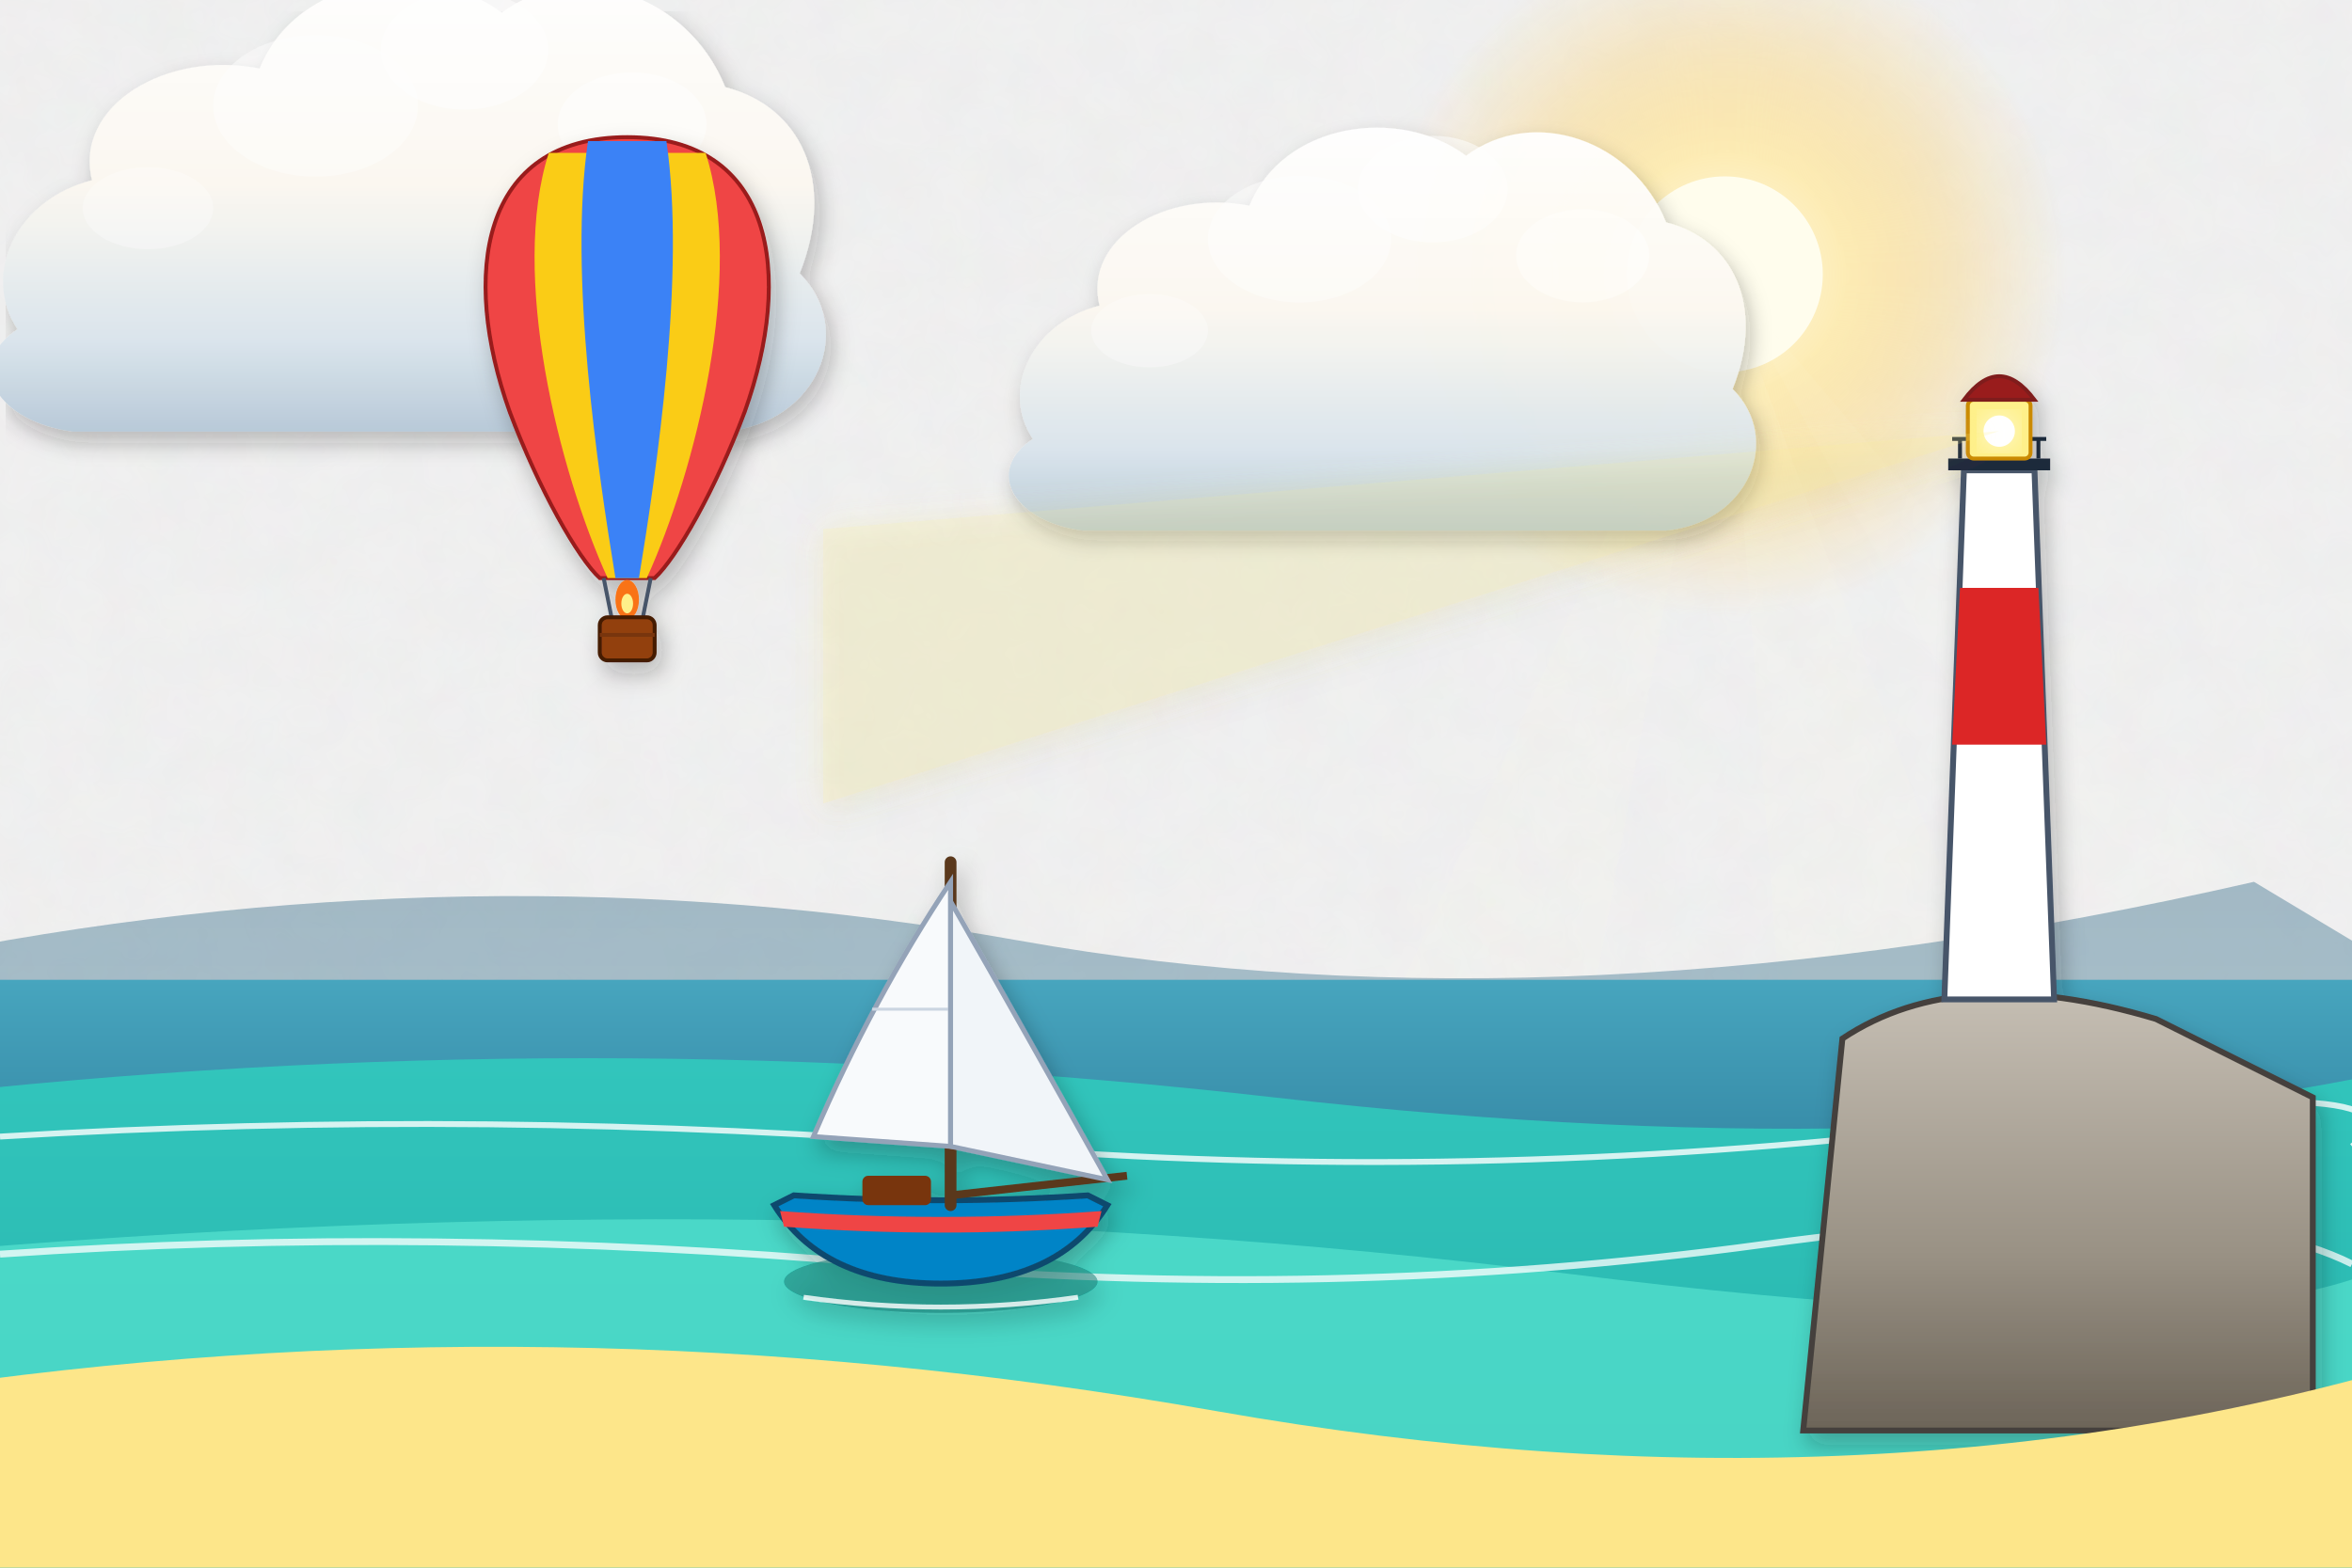
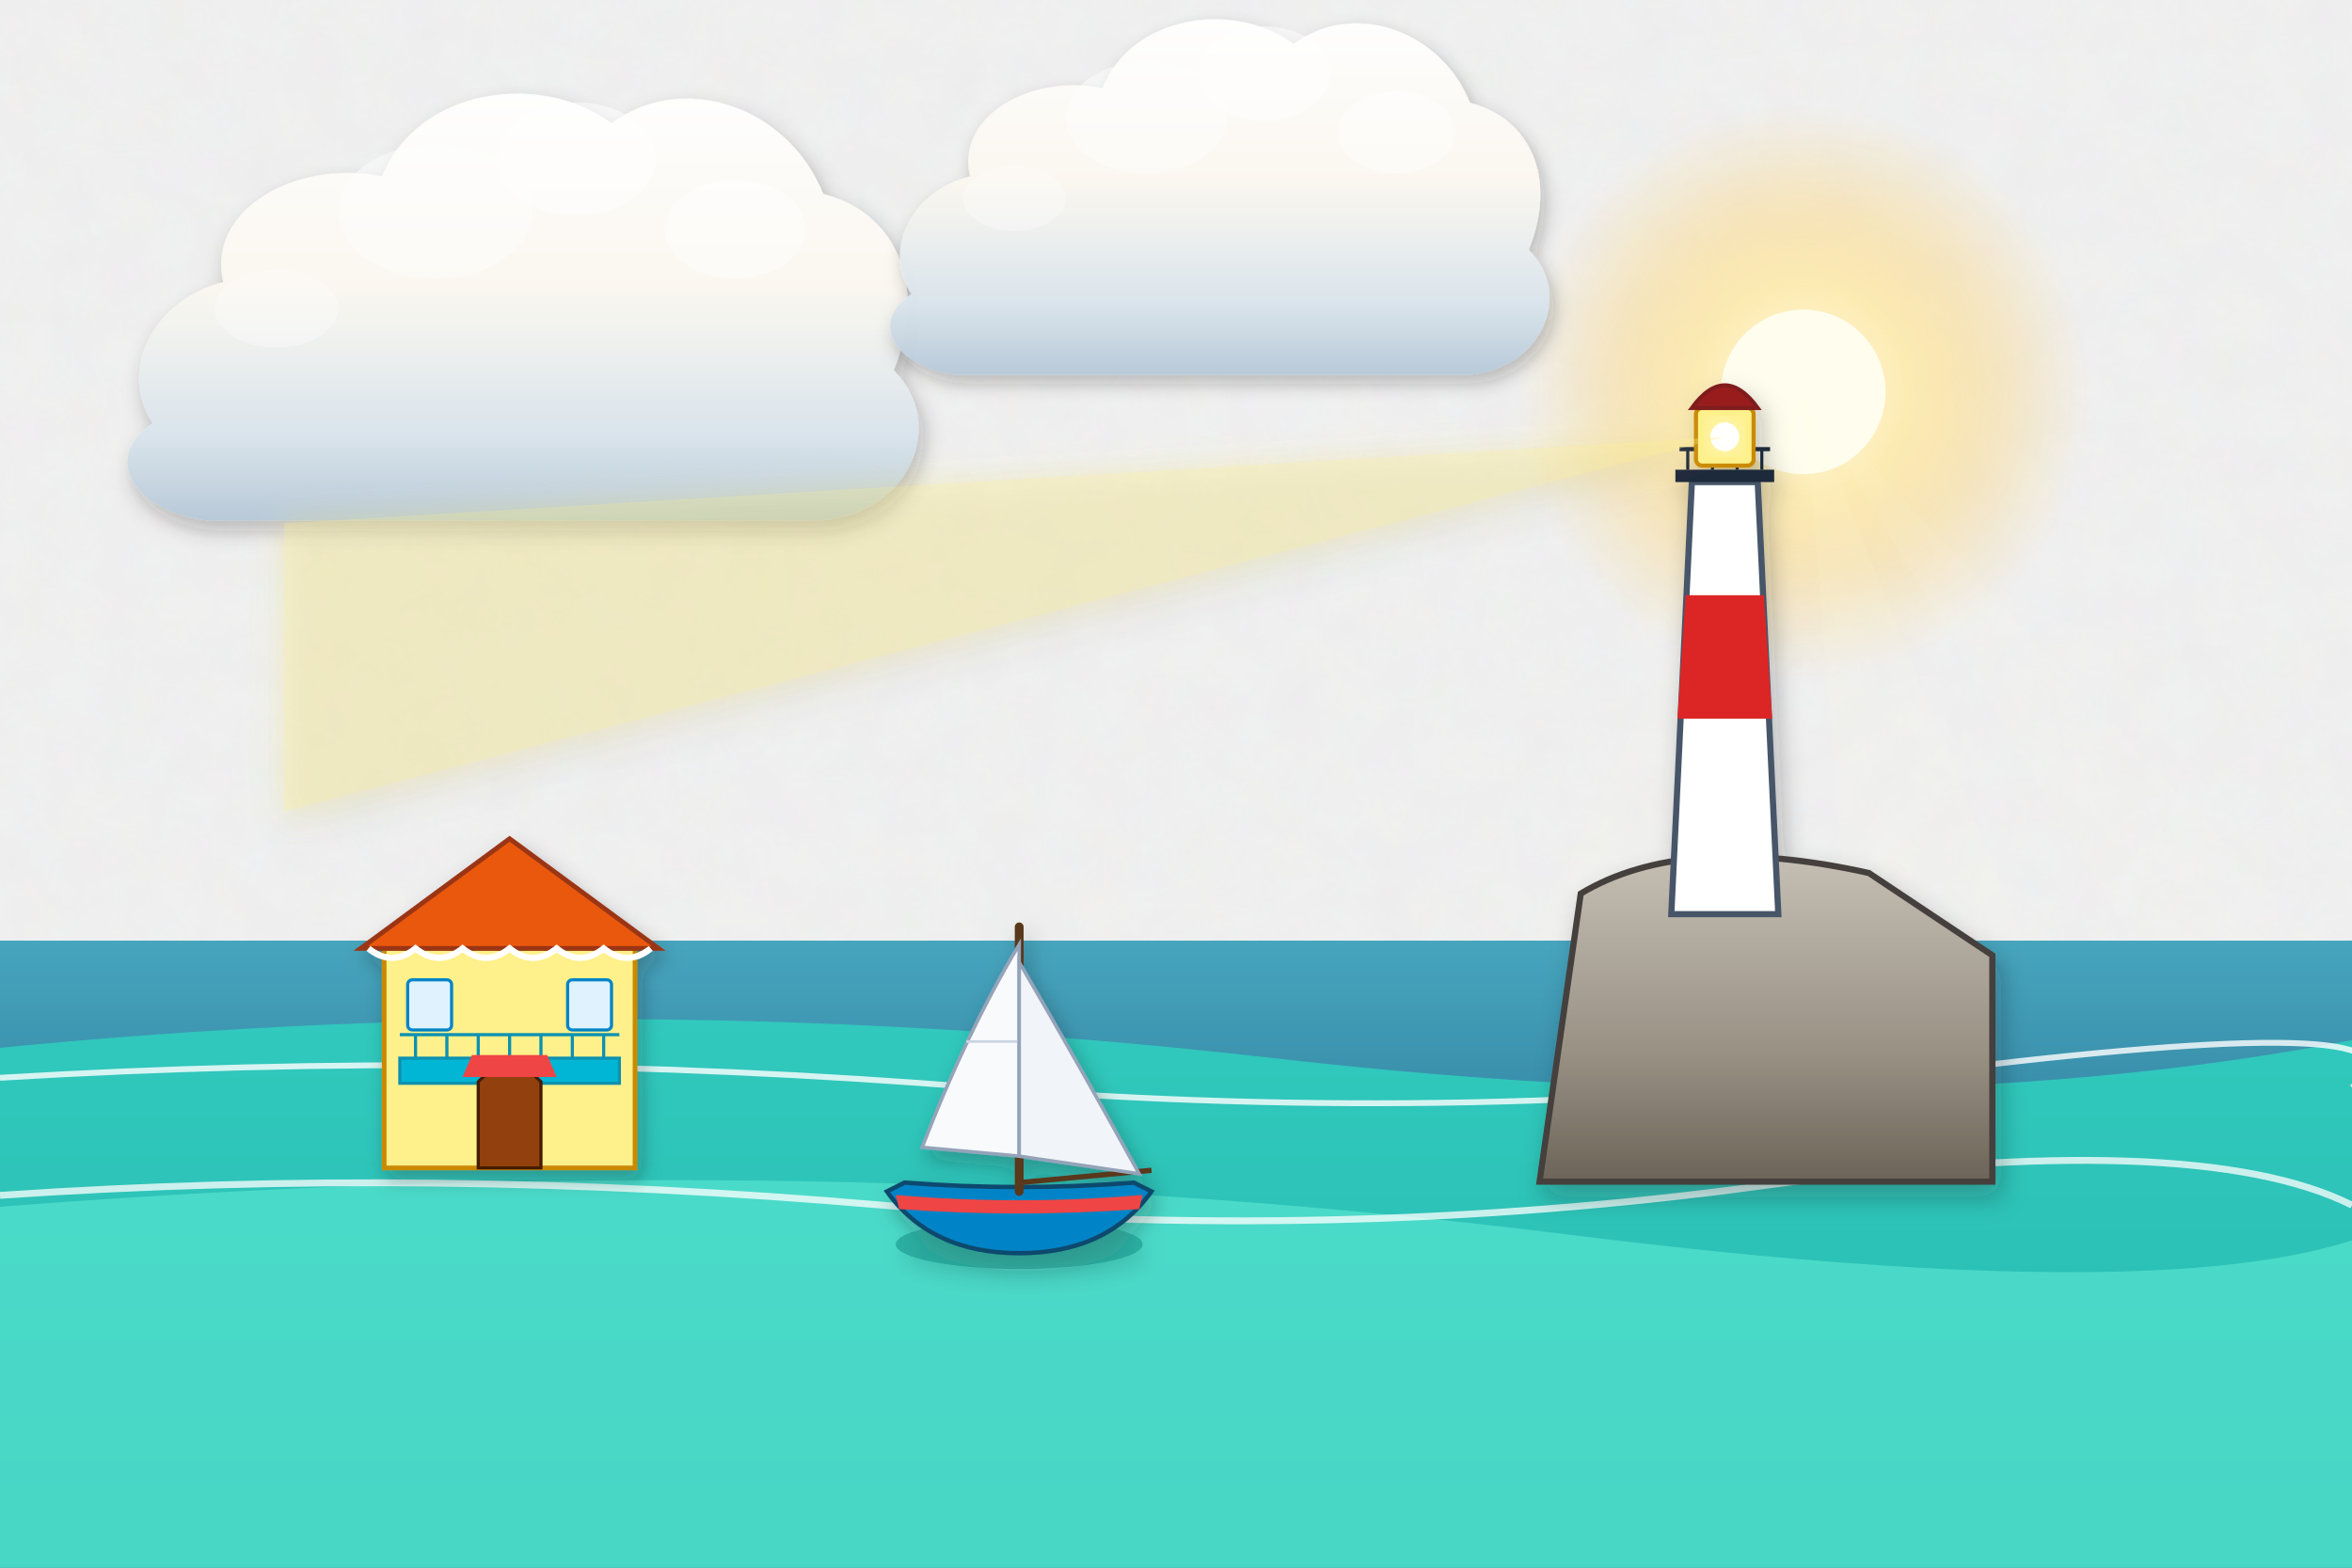
<svg xmlns="http://www.w3.org/2000/svg" viewBox="0 0 1200 800" width="1200" height="800">
  <defs>
    <filter id="ghibliPaper" x="0%" y="0%" width="100%" height="100%">
      <feTurbulence type="fractalNoise" baseFrequency="0.04" numOctaves="3" result="noise" seed="42" />
      <feColorMatrix type="matrix" values="1 0 0 0 0  0 1 0 0 0  0 0 1 0 0  0 0 0 0.035 0" in="noise" result="coloredNoise" />
      <feComposite operator="in" in2="SourceGraphic" />
    </filter>
    <filter id="softGlow" x="-20%" y="-20%" width="140%" height="140%">
      <feGaussianBlur stdDeviation="8" result="blur" />
      <feComposite in="SourceGraphic" in2="blur" operator="over" />
    </filter>
    <filter id="dropShadow" x="-20%" y="-20%" width="140%" height="140%">
      <feDropShadow dx="3" dy="6" stdDeviation="6" flood-color="#141e28" flood-opacity="0.28" />
    </filter>
    <linearGradient id="skyDay" x1="0" y1="0" x2="0" y2="1">
      <stop offset="0%" stop-color="#236ca7" />
      <stop offset="35%" stop-color="#5fa3d6" />
      <stop offset="70%" stop-color="#b8e1f2" />
      <stop offset="100%" stop-color="#fdf3dc" />
    </linearGradient>
    <linearGradient id="skySunset" x1="0" y1="0" x2="0" y2="1">
      <stop offset="0%" stop-color="#31396b" />
      <stop offset="35%" stop-color="#73507b" />
      <stop offset="65%" stop-color="#cb6b5c" />
      <stop offset="85%" stop-color="#f29e5a" />
      <stop offset="100%" stop-color="#fedaa2" />
    </linearGradient>
    <linearGradient id="skyDusk" x1="0" y1="0" x2="0" y2="1">
      <stop offset="0%" stop-color="#121832" />
      <stop offset="40%" stop-color="#262f56" />
      <stop offset="70%" stop-color="#4e3d64" />
      <stop offset="90%" stop-color="#915264" />
      <stop offset="100%" stop-color="#d6846c" />
    </linearGradient>
    <linearGradient id="cloudBodyDay" x1="0" y1="0" x2="0" y2="1">
      <stop offset="0%" stop-color="#ffffff" />
      <stop offset="45%" stop-color="#fcf8f0" />
      <stop offset="80%" stop-color="#d9e4ec" />
      <stop offset="100%" stop-color="#b6c8d7" />
    </linearGradient>
    <linearGradient id="cloudBodySunset" x1="0" y1="0" x2="0" y2="1">
      <stop offset="0%" stop-color="#fff5e6" />
      <stop offset="40%" stop-color="#fbd0a5" />
      <stop offset="75%" stop-color="#cf8ca0" />
      <stop offset="100%" stop-color="#7e607c" />
    </linearGradient>
    <radialGradient id="sunGlowDay" cx="50%" cy="50%" r="50%">
      <stop offset="0%" stop-color="#fffced" stop-opacity="1" />
      <stop offset="35%" stop-color="#ffebaa" stop-opacity="0.85" />
      <stop offset="70%" stop-color="#ffd573" stop-opacity="0.35" />
      <stop offset="100%" stop-color="#ffd573" stop-opacity="0" />
    </radialGradient>
    <radialGradient id="sunGlowSunset" cx="50%" cy="50%" r="50%">
      <stop offset="0%" stop-color="#fff8db" stop-opacity="1" />
      <stop offset="30%" stop-color="#ffb753" stop-opacity="0.9" />
      <stop offset="65%" stop-color="#f46e45" stop-opacity="0.4" />
      <stop offset="100%" stop-color="#e04a43" stop-opacity="0" />
    </radialGradient>
    <linearGradient id="hillDistant" x1="0" y1="0" x2="0" y2="1">
      <stop offset="0%" stop-color="#6e94a8" />
      <stop offset="100%" stop-color="#93b9c7" />
    </linearGradient>
    <linearGradient id="hillMid" x1="0" y1="0" x2="0" y2="1">
      <stop offset="0%" stop-color="#4a7c4f" />
      <stop offset="50%" stop-color="#3c6a40" />
      <stop offset="100%" stop-color="#2d5231" />
    </linearGradient>
    <linearGradient id="hillNear" x1="0" y1="0" x2="0" y2="1">
      <stop offset="0%" stop-color="#699e4c" />
      <stop offset="60%" stop-color="#4c7e33" />
      <stop offset="100%" stop-color="#2f5720" />
    </linearGradient>
    <linearGradient id="woodTone" x1="0" y1="0" x2="0" y2="1">
      <stop offset="0%" stop-color="#9c6d48" />
      <stop offset="50%" stop-color="#784f30" />
      <stop offset="100%" stop-color="#55341c" />
    </linearGradient>
    <linearGradient id="brassTone" x1="0" y1="0" x2="1" y2="1">
      <stop offset="0%" stop-color="#ffe699" />
      <stop offset="35%" stop-color="#d9a536" />
      <stop offset="70%" stop-color="#996c14" />
      <stop offset="100%" stop-color="#5e4007" />
    </linearGradient>
    <linearGradient id="stoneTone" x1="0" y1="0" x2="0" y2="1">
      <stop offset="0%" stop-color="#c5beb3" />
      <stop offset="60%" stop-color="#999184" />
      <stop offset="100%" stop-color="#6c6458" />
    </linearGradient>
    <linearGradient id="waterTone" x1="0" y1="0" x2="0" y2="1">
      <stop offset="0%" stop-color="#47a5be" />
      <stop offset="50%" stop-color="#2a7796" />
      <stop offset="100%" stop-color="#144d6a" />
    </linearGradient>
  </defs>
-   <rect width="1200" height="800" fill="url(#skyDay)" filter="url(#ghibliPaper)" />
+   <rect width="1200" height="800" fill="url(#skyDusk)" filter="url(#ghibliPaper)" />
  <g>
-     <circle cx="880" cy="140" r="175" fill="url(#sunGlowDay)" />
-     <circle cx="880" cy="140" r="50" fill="#fffded" />
-     <polygon points="880,140 580,800 760,800" fill="#fffbe6" opacity="0.08" />
-     <polygon points="880,140 930,800 1120,800" fill="#fffbe6" opacity="0.08" />
-     <polygon points="880,140 1240,800 1440,800" fill="#fffbe6" opacity="0.06" />
+     <circle cx="920" cy="200" r="147" fill="url(#sunGlowDay)" />
+     <circle cx="920" cy="200" r="42" fill="#fffded" />
+     <polygon points="920,200 620,800 800,800" fill="#fffbe6" opacity="0.08" />
+     <polygon points="920,200 970,800 1160,800" fill="#fffbe6" opacity="0.08" />
+     <polygon points="920,200 1280,800 1480,800" fill="#fffbe6" opacity="0.06" />
  </g>
-   <g transform="translate(180, 130) scale(0.95)" opacity="0.95">
+   <g transform="translate(240, 180) scale(0.9)" opacity="0.95">
    <path d="M-180,40        C-200,10 -180,-30 -140,-40        C-150,-80 -100,-110 -50,-100        C-30,-150 40,-160 80,-130        C120,-160 180,-140 200,-90        C240,-80 260,-40 240,10        C270,40 250,90 200,95        L-150,95        C-190,90 -210,60 -180,40 Z" fill="url(#cloudBodyDay)" filter="url(#dropShadow)" />
    <ellipse cx="60" cy="-110" rx="45" ry="32" fill="#ffffff" opacity="0.55" />
    <ellipse cx="-20" cy="-80" rx="55" ry="38" fill="#ffffff" opacity="0.45" />
    <ellipse cx="150" cy="-70" rx="40" ry="28" fill="#ffffff" opacity="0.5" />
    <ellipse cx="-110" cy="-25" rx="35" ry="22" fill="#ffffff" opacity="0.35" />
  </g>
-   <g transform="translate(680, 190) scale(0.85)" opacity="0.95">
+   <g transform="translate(600, 120) scale(0.75)" opacity="0.95">
    <path d="M-180,40        C-200,10 -180,-30 -140,-40        C-150,-80 -100,-110 -50,-100        C-30,-150 40,-160 80,-130        C120,-160 180,-140 200,-90        C240,-80 260,-40 240,10        C270,40 250,90 200,95        L-150,95        C-190,90 -210,60 -180,40 Z" fill="url(#cloudBodyDay)" filter="url(#dropShadow)" />
    <ellipse cx="60" cy="-110" rx="45" ry="32" fill="#ffffff" opacity="0.55" />
    <ellipse cx="-20" cy="-80" rx="55" ry="38" fill="#ffffff" opacity="0.45" />
    <ellipse cx="150" cy="-70" rx="40" ry="28" fill="#ffffff" opacity="0.5" />
    <ellipse cx="-110" cy="-25" rx="35" ry="22" fill="#ffffff" opacity="0.35" />
  </g>
-   <g transform="translate(320, 190)" filter="url(#dropShadow)">
-     <path d="M0,-120        C-75,-120 -85,-50 -60,20        C-45,60 -25,95 -14,105        L14,105        C25,95 45,60 60,20        C85,-50 75,-120 0,-120 Z" fill="#ef4444" stroke="#991b1b" stroke-width="2" />
-     <path d="M-40,-112 C-60,-50 -35,50 -10,105 L10,105 C35,50 60,-50 40,-112 Z" fill="#facc15" />
-     <path d="M-20,-118 C-30,-50 -15,50 -6,105 L6,105 C15,50 30,-50 20,-118 Z" fill="#3b82f6" />
-     <line x1="-12" y1="105" x2="-8" y2="125" stroke="#475569" stroke-width="2" />
-     <line x1="12" y1="105" x2="8" y2="125" stroke="#475569" stroke-width="2" />
-     <ellipse cx="0" cy="116" rx="6" ry="10" fill="#f97316" />
-     <ellipse cx="0" cy="118" rx="3" ry="5" fill="#fef08a" />
-     <rect x="-14" y="125" width="28" height="22" rx="4" fill="#92400e" stroke="#451a03" stroke-width="2" />
-     <line x1="-14" y1="134" x2="14" y2="134" stroke="#78350f" stroke-width="2" />
+   <path d="M-50,480 L1250,480 L1250,800 L-50,800 Z" fill="url(#waterTone)" />
+   <path d="M-50,540 Q300,500 650,540 T1250,520 L1250,800 L-50,800 Z" fill="#2dd4bf" opacity="0.8" />
+   <path d="M-50,620 Q400,580 800,630 T1250,600 L1250,800 L-50,800 Z" fill="#5eead4" opacity="0.6" />
+   <path d="M0,550 Q250,535 500,555 T1000,545 T1200,555" stroke="#ffffff" stroke-width="3" fill="none" opacity="0.8" />
+   <path d="M0,610 Q220,595 450,615 T900,605 T1200,615" stroke="#ffffff" stroke-width="3.5" fill="none" opacity="0.75" />
+   <g transform="translate(880, 330) scale(1.05)" filter="url(#dropShadow)">
+     <path d="M-90,260 L-70,120 Q-20,90 70,110 L130,150 L130,260 Z" fill="url(#stoneTone)" stroke="#44403c" stroke-width="3" />
+     <polygon points="-26,130 -16,-80 16,-80 26,130" fill="#ffffff" stroke="#475569" stroke-width="3" />
+     <polygon points="-23,35 -19,-25 19,-25 23,35" fill="#dc2626" />
+     <rect x="-24" y="-86" width="48" height="6" fill="#1e293b" />
+     <line x1="-22" y1="-96" x2="22" y2="-96" stroke="#1e293b" stroke-width="2" />
+     <line x1="-18" y1="-96" x2="-18" y2="-86" stroke="#1e293b" stroke-width="1.5" />
+     <line x1="-6" y1="-96" x2="-6" y2="-86" stroke="#1e293b" stroke-width="1.5" />
+     <line x1="6" y1="-96" x2="6" y2="-86" stroke="#1e293b" stroke-width="1.5" />
+     <line x1="18" y1="-96" x2="18" y2="-86" stroke="#1e293b" stroke-width="1.5" />
+     <rect x="-14" y="-116" width="28" height="28" rx="3" fill="#fef08a" stroke="#ca8a04" stroke-width="2" />
+     <path d="M-16,-116 Q0,-138 16,-116 Z" fill="#991b1b" stroke="#7f1d1d" stroke-width="2" />
+     <circle cx="0" cy="-102" r="7" fill="#ffffff" filter="url(#softGlow)" />
+     <polygon points="0,-102 -700,-60 -700,80" fill="#fef08a" opacity="0.35" filter="url(#softGlow)" />
  </g>
-   <path d="M-50,490 Q240,430 520,480 T1150,450 L1250,510 L1250,800 L-50,800 Z" fill="url(#hillDistant)" opacity="0.6" />
-   <path d="M-50,500 L1250,500 L1250,800 L-50,800 Z" fill="url(#waterTone)" />
-   <path d="M-50,560 Q300,520 650,560 T1250,540 L1250,800 L-50,800 Z" fill="#2dd4bf" opacity="0.75" />
-   <path d="M-50,640 Q400,600 800,650 T1250,620 L1250,800 L-50,800 Z" fill="#5eead4" opacity="0.6" />
-   <path d="M0,580 Q250,565 500,585 T1000,575 T1200,585" stroke="#ffffff" stroke-width="3" fill="none" opacity="0.8" />
-   <path d="M0,640 Q220,625 450,645 T900,635 T1200,645" stroke="#ffffff" stroke-width="3.5" fill="none" opacity="0.75" />
-   <g transform="translate(1020, 310)" filter="url(#dropShadow)">
-     <path d="M-100,420 L-80,220 Q-20,180 80,210 L160,250 L160,420 Z" fill="url(#stoneTone)" stroke="#44403c" stroke-width="3" />
-     <polygon points="-28,200 -18,-70 18,-70 28,200" fill="#ffffff" stroke="#475569" stroke-width="3" />
-     <polygon points="-24,70 -20,-10 20,-10 24,70" fill="#dc2626" />
-     <rect x="-26" y="-76" width="52" height="6" fill="#1e293b" />
-     <line x1="-24" y1="-86" x2="24" y2="-86" stroke="#1e293b" stroke-width="2" />
-     <line x1="-20" y1="-86" x2="-20" y2="-76" stroke="#1e293b" stroke-width="2" />
-     <line x1="0" y1="-86" x2="0" y2="-76" stroke="#1e293b" stroke-width="2" />
-     <line x1="20" y1="-86" x2="20" y2="-76" stroke="#1e293b" stroke-width="2" />
-     <rect x="-16" y="-106" width="32" height="30" rx="3" fill="#fef08a" stroke="#ca8a04" stroke-width="2" />
-     <path d="M-18,-106 Q0,-130 18,-106 Z" fill="#991b1b" stroke="#7f1d1d" stroke-width="2" />
-     <circle cx="0" cy="-90" r="8" fill="#ffffff" filter="url(#softGlow)" />
-     <polygon points="0,-90 -600,-40 -600,100" fill="#fef08a" opacity="0.22" filter="url(#softGlow)" />
+   <g transform="translate(260, 540) scale(0.8)" filter="url(#dropShadow)">
+     <rect x="-80" y="-70" width="160" height="140" fill="#fef08a" stroke="#ca8a04" stroke-width="3" />
+     <polygon points="-95,-70 0,-140 95,-70" fill="#ea580c" stroke="#9a3412" stroke-width="3" />
+     <path d="M-90,-70 Q-75,-58 -60,-70 Q-45,-58 -30,-70 Q-15,-58 0,-70 Q15,-58 30,-70 Q45,-58 60,-70 Q75,-58 90,-70" stroke="#ffffff" stroke-width="4" fill="none" />
+     <rect x="-70" y="0" width="140" height="16" fill="#06b6d4" stroke="#0891b2" stroke-width="2" />
+     <line x1="-70" y1="-15" x2="70" y2="-15" stroke="#0891b2" stroke-width="2" />
+     <line x1="-60" y1="-15" x2="-60" y2="0" stroke="#0891b2" stroke-width="2" />
+     <line x1="-40" y1="-15" x2="-40" y2="0" stroke="#0891b2" stroke-width="2" />
+     <line x1="-20" y1="-15" x2="-20" y2="0" stroke="#0891b2" stroke-width="2" />
+     <line x1="0" y1="-15" x2="0" y2="0" stroke="#0891b2" stroke-width="2" />
+     <line x1="20" y1="-15" x2="20" y2="0" stroke="#0891b2" stroke-width="2" />
+     <line x1="40" y1="-15" x2="40" y2="0" stroke="#0891b2" stroke-width="2" />
+     <line x1="60" y1="-15" x2="60" y2="0" stroke="#0891b2" stroke-width="2" />
+     <path d="M-20,70 L-20,15 Q0,-5 20,15 L20,70 Z" fill="#92400e" stroke="#451a03" stroke-width="2" />
+     <rect x="-65" y="-50" width="28" height="32" rx="3" fill="#e0f2fe" stroke="#0284c7" stroke-width="2" />
+     <rect x="37" y="-50" width="28" height="32" rx="3" fill="#e0f2fe" stroke="#0284c7" stroke-width="2" />
+     <path d="M-30,12 L30,12 L24,-2 L-24,-2 Z" fill="#ef4444" />
  </g>
-   <g transform="translate(480, 590)" filter="url(#dropShadow)">
-     <ellipse cx="0" cy="64" rx="80" ry="16" fill="#0f766e" opacity="0.5" />
-     <path d="M-70,72 Q0,82 70,72" stroke="#ffffff" stroke-width="2.5" fill="none" opacity="0.8" />
-     <path d="M-85,25 Q-60,65 0,65 Q60,65 85,25 L75,20 Q0,25 -75,20 Z" fill="#0284c7" stroke="#0c4a6e" stroke-width="3" />
-     <path d="M-82,28 Q0,34 82,28 L80,36 Q0,42 -80,36 Z" fill="#ef4444" />
-     <rect x="-40" y="10" width="35" height="15" rx="3" fill="#78350f" />
-     <line x1="5" y1="25" x2="5" y2="-150" stroke="#5a381e" stroke-width="6" stroke-linecap="round" />
-     <line x1="5" y1="20" x2="95" y2="10" stroke="#5a381e" stroke-width="4" />
-     <path d="M5,-140 Q-35,-80 -65,-10 L5,-5 Z" fill="#f8fafc" stroke="#94a3b8" stroke-width="2.5" />
-     <line x1="5" y1="-75" x2="-35" y2="-75" stroke="#cbd5e1" stroke-width="1.5" />
-     <path d="M5,-130 Q45,-60 85,12 L5,-5 Z" fill="#f1f5f9" stroke="#94a3b8" stroke-width="2.5" />
+   <g transform="translate(520, 590) scale(0.9)" filter="url(#dropShadow)">
+     <ellipse cx="0" cy="50" rx="70" ry="14" fill="#0f766e" opacity="0.4" />
+     <path d="M-75,20 Q-50,55 0,55 Q50,55 75,20 L65,15 Q0,20 -65,15 Z" fill="#0284c7" stroke="#0c4a6e" stroke-width="2.5" />
+     <path d="M-70,22 Q0,28 70,22 L68,30 Q0,35 -68,30 Z" fill="#ef4444" />
+     <line x1="0" y1="20" x2="0" y2="-130" stroke="#5a381e" stroke-width="5" stroke-linecap="round" />
+     <line x1="0" y1="15" x2="75" y2="8" stroke="#5a381e" stroke-width="3" />
+     <path d="M0,-120 Q-30,-70 -55,-5 L0,0 Z" fill="#f8fafc" stroke="#94a3b8" stroke-width="2" />
+     <line x1="0" y1="-65" x2="-30" y2="-65" stroke="#cbd5e1" stroke-width="1.5" />
+     <path d="M0,-110 Q35,-50 68,10 L0,0 Z" fill="#f1f5f9" stroke="#94a3b8" stroke-width="2" />
  </g>
-   <path d="M-50,710 Q280,660 620,720 T1250,690 L1250,800 L-50,800 Z" fill="#fde68a" />
</svg>
